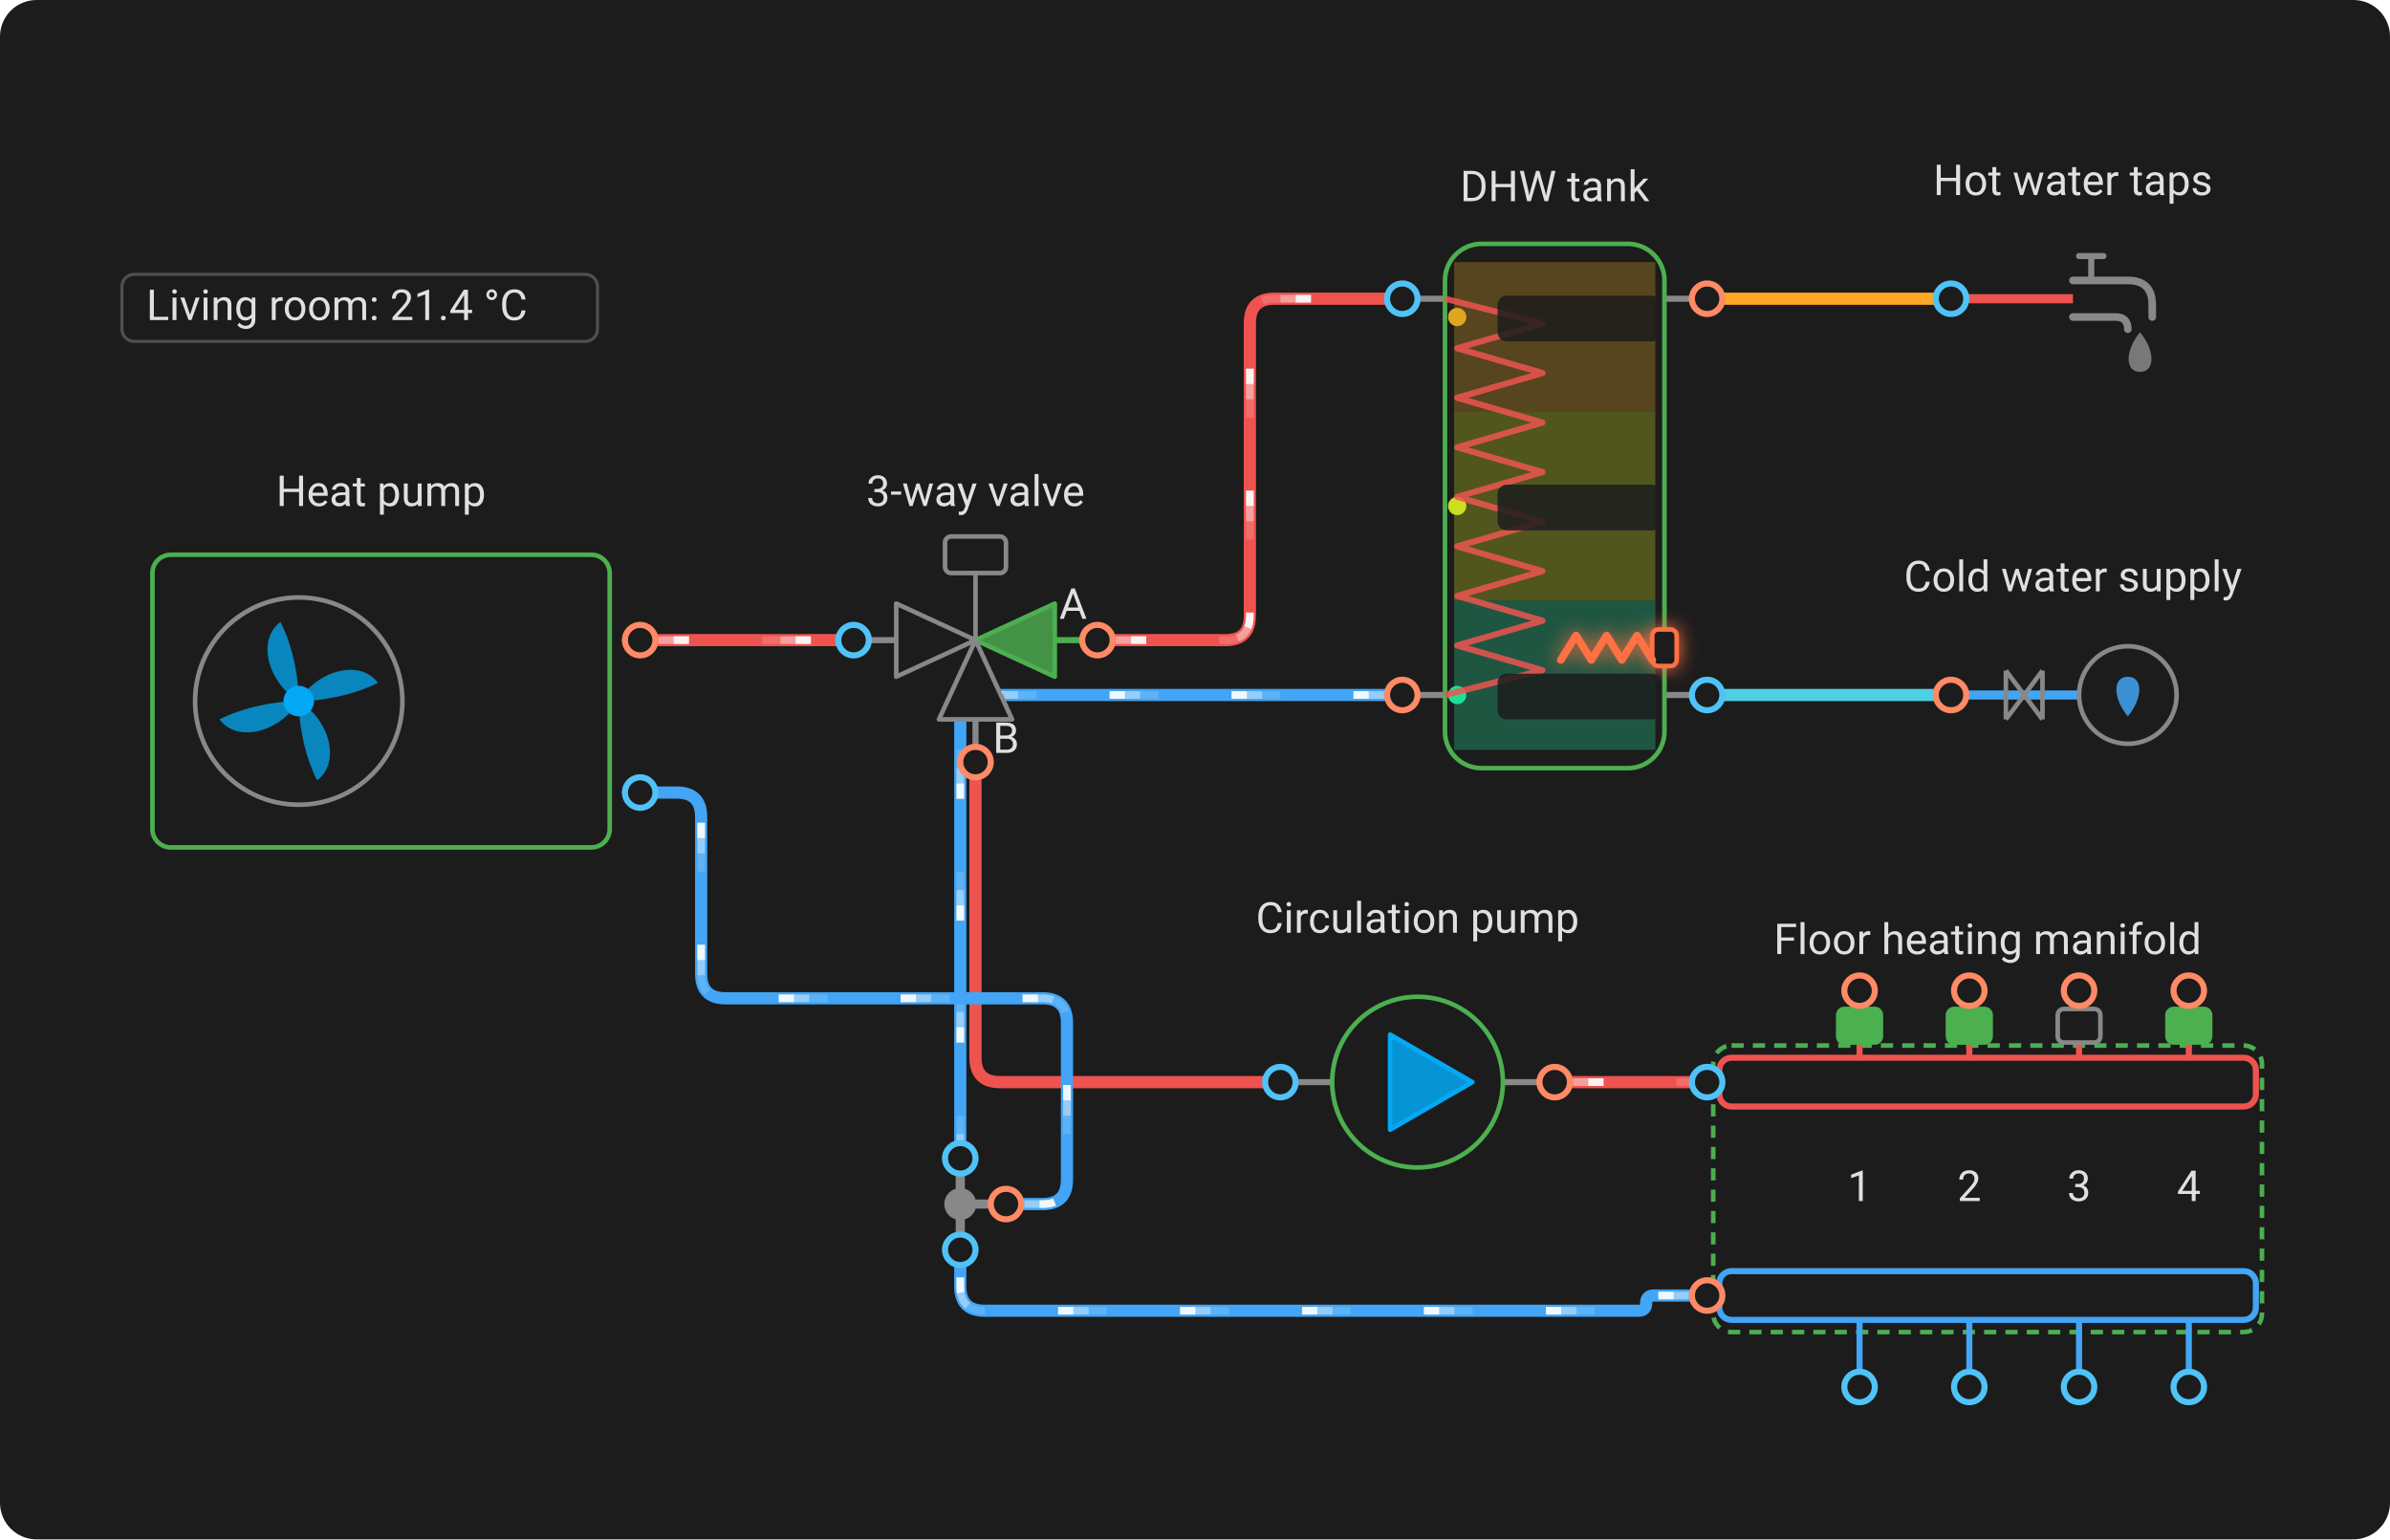
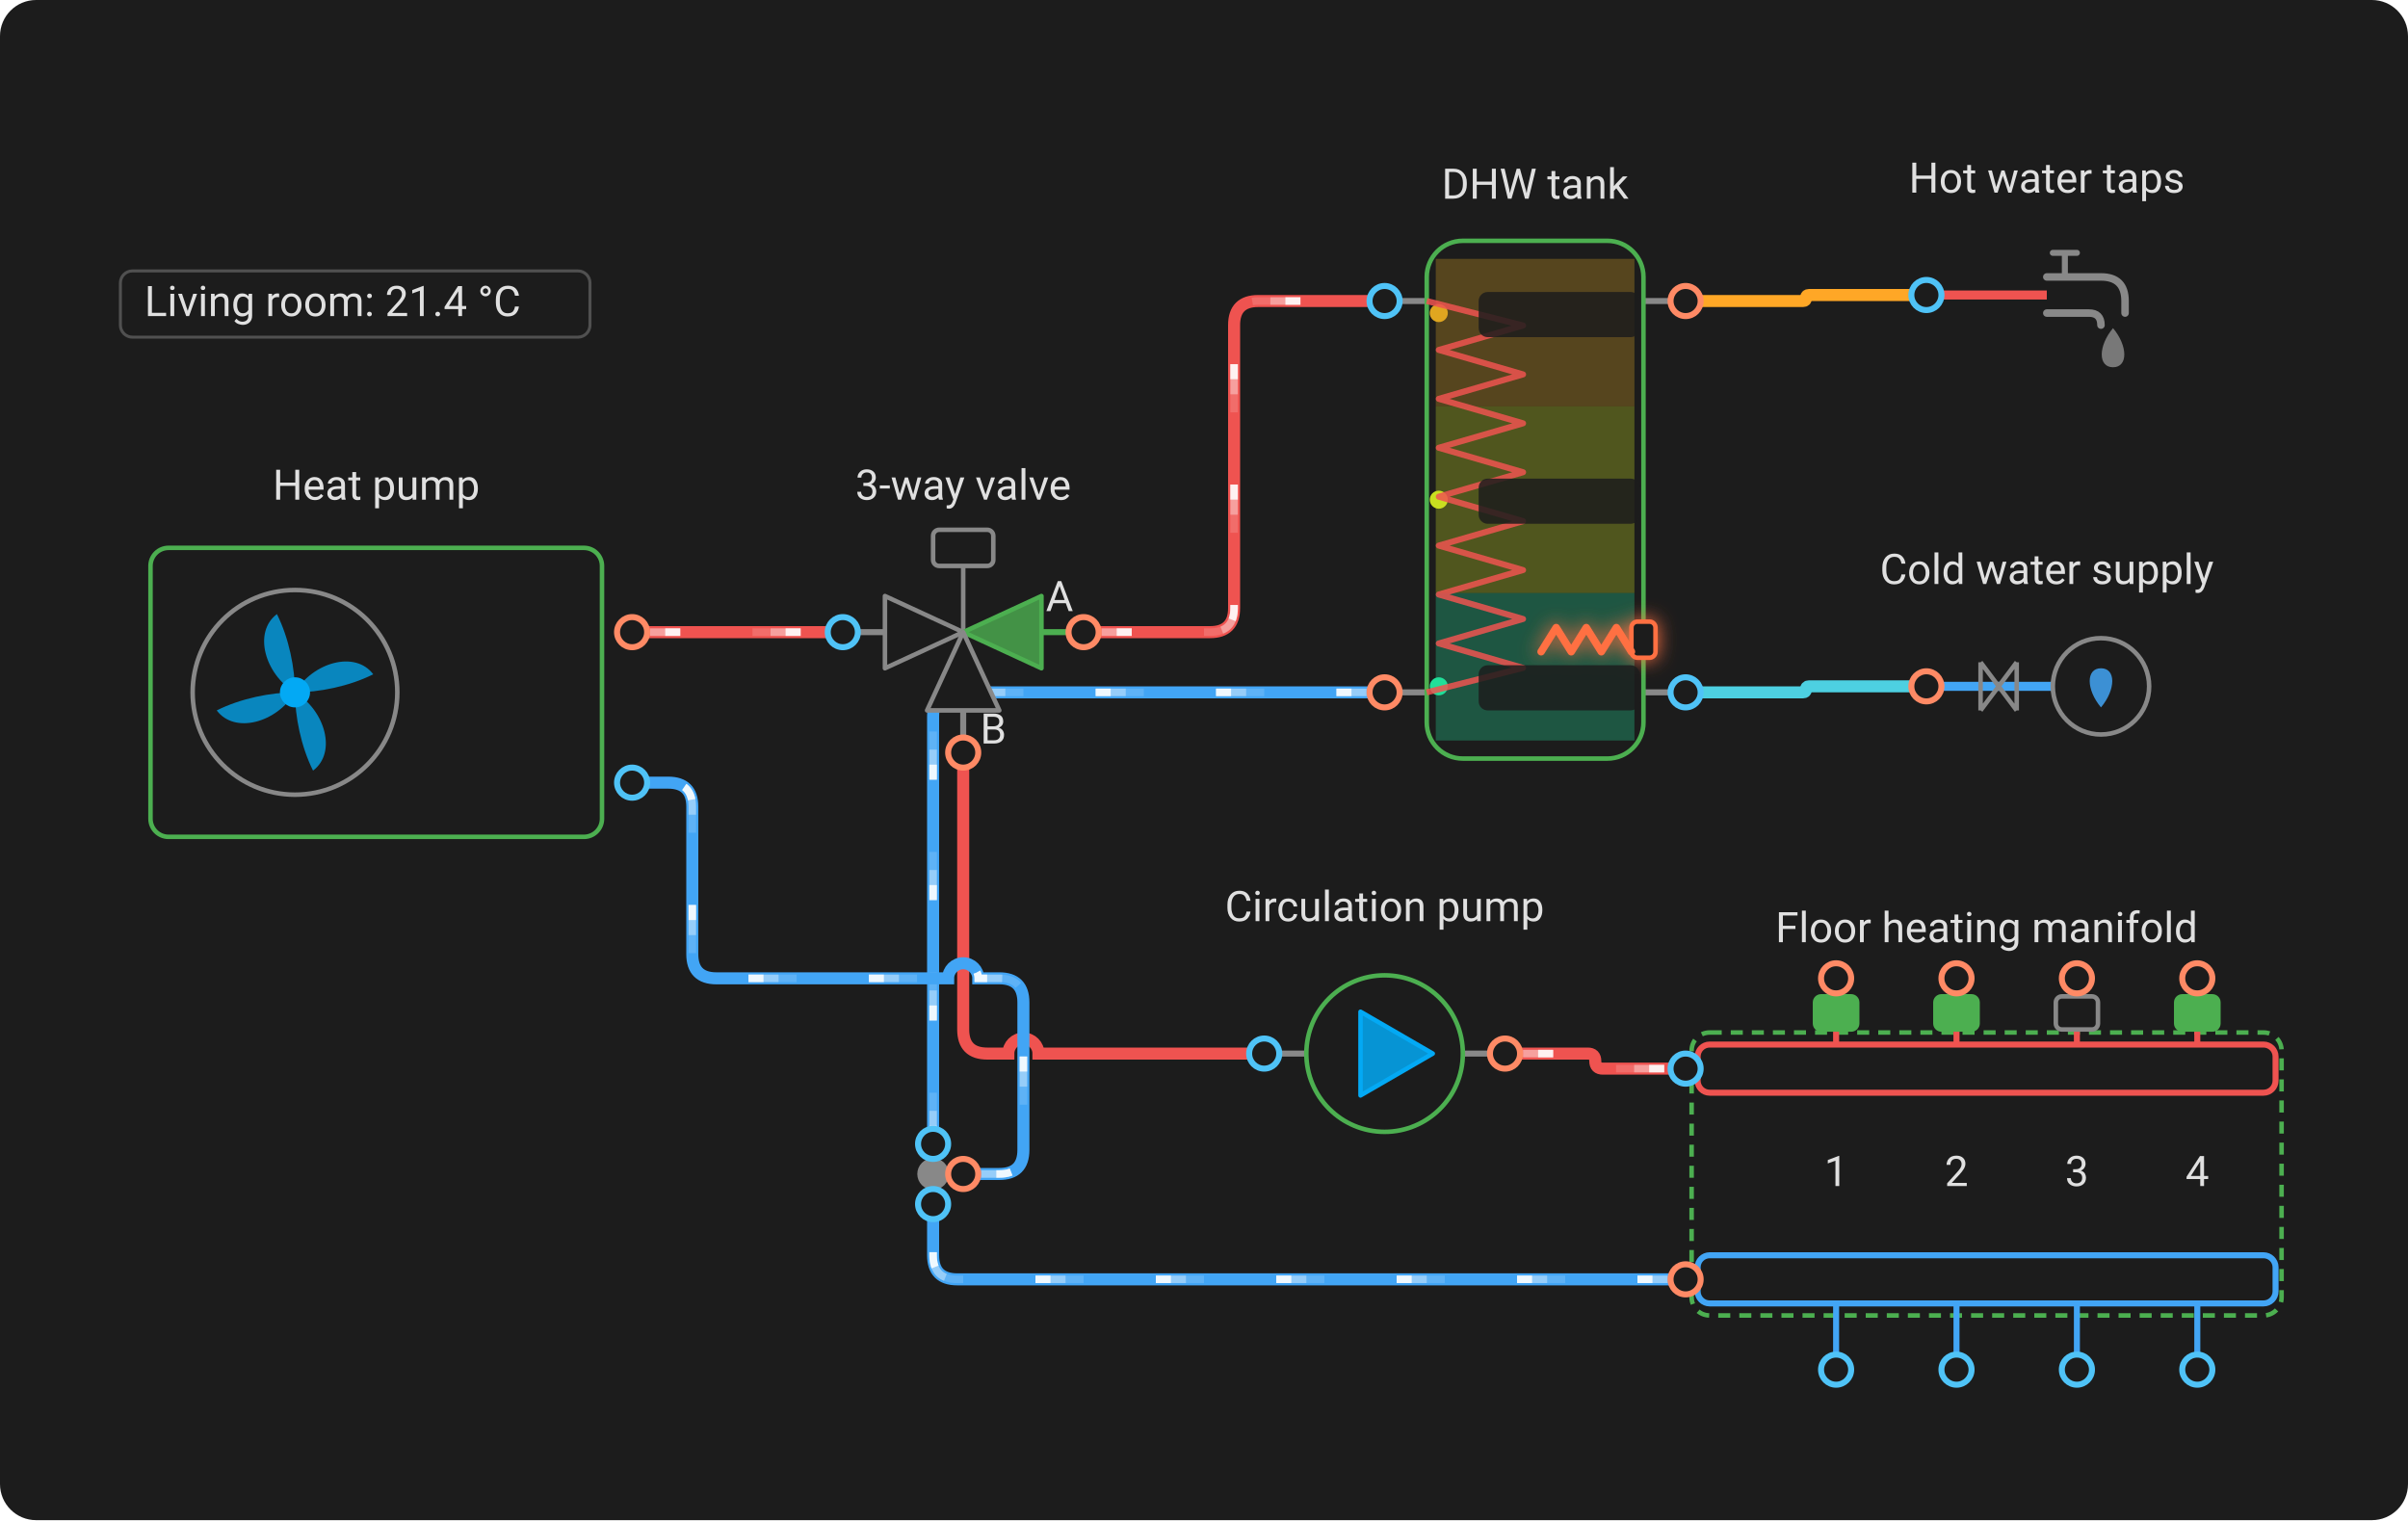
- <svg xmlns="http://www.w3.org/2000/svg" role="group" viewBox="0 -50 784 505" aria-label="Heating schema" width="784" height="505">
+ <svg xmlns="http://www.w3.org/2000/svg" role="group" viewBox="0 -50 800 505" aria-label="Heating schema" width="800" height="505">
  <style>svg { --primary-color: #03a9f4; --primary-text-color: #e1e1e1; --secondary-text-color: #9b9b9b; --card-background-color: #1c1c1c; --divider-color: rgba(225, 225, 225, 0.2); font-family: Roboto, "Segoe UI", Arial, sans-serif; font-size: 14px; }
:host { display: block; width: 100%; overflow: auto; }
svg { width: 100%; min-height: 280px; background: var(--ha-card-background, var(--card-background-color, #1c1c1c)); border-radius: var(--ha-card-border-radius, 12px); user-select: none; }
.pipe { fill: none; stroke: rgb(120, 144, 156); stroke-width: 4; stroke-linecap: round; }
.pipe.selected { stroke: var(--primary-color, #03a9f4); stroke-width: 6; }
.pipe-hit { fill: none; stroke: transparent; stroke-width: 16; pointer-events: stroke; cursor: pointer; }
+ .segment-handle { fill: var(--primary-color, #03a9f4); stroke: var(--card-background-color, #1c1c1c); stroke-width: 2; }
+ .segment-handle.horizontal { cursor: row-resize; }
+ .segment-handle.vertical { cursor: col-resize; }
.flow { fill: none; stroke: rgb(255, 255, 255); stroke-width: 2.5; pointer-events: none; animation: 1.2s linear 0s infinite normal none running flow; }
@keyframes flow { 
  100% { stroke-dashoffset: -40; }
}
.grid-dot { fill: var(--divider-color, #555); }
.spinning { transform-box: fill-box; transform-origin: center center; animation: 1.6s linear 0s infinite normal none running spin; }
@keyframes spin { 
  100% { transform: rotate(360deg); }
}
@media (prefers-reduced-motion: reduce) {
  .spinning, .flow { animation: auto ease 0s 1 normal none running none; }
}
.device-label { fill: var(--primary-text-color, #e0e0e0); font-size: var(--ha-font-size-xs, 11px); pointer-events: none; }
.device-value { fill: var(--primary-text-color, #e0e0e0); font-size: var(--ha-font-size-s, 12px); font-weight: var(--ha-font-weight-medium, 500); pointer-events: none; }
.node { cursor: default; }
:host([editable]) .node { cursor: pointer; }
:host([drawing]) .node { cursor: grab; }
:host([drawing]) .node.dragging { cursor: grabbing; }
:host([drawing]) svg { touch-action: none; }
svg:focus-visible { outline: 2px solid var(--primary-color, #03a9f4); outline-offset: 2px; }
.actionable:focus { outline: none; }
.actionable:focus-visible { outline: 2px solid var(--primary-color, #03a9f4); outline-offset: 4px; }
.overlay-group { pointer-events: none; }
:host(:not([editable])) .actionable { cursor: pointer; }
:host(:not([editable])) .overlay-group.actionable { pointer-events: auto; }
.addon-value { font-size: var(--ha-font-size-xs, 11px); }
.heating-rod.active { filter: drop-shadow(rgb(255, 112, 67) 0px 0px 3px); }
.overlay-bg { fill: var(--card-background-color, #1c1c1c); stroke: var(--divider-color, #555); stroke-width: 1; opacity: 0.92; }
.overlay-text { fill: var(--primary-text-color, #e0e0e0); font-size: var(--ha-font-size-s, 12px); }
.port-highlight { stroke: var(--primary-color, #03a9f4) !important; stroke-width: 3 !important; }</style>
-   <rect x="0" y="-50" width="784" height="505" rx="12" fill="#1c1c1c" />
+   <rect x="0" y="-50" width="800" height="505" rx="12" fill="#1c1c1c" />
  <path aria-hidden="true" class="pipe " d="M 210 160 L 280 160" style="stroke: #ef5350" />
  <g aria-hidden="true">
    <path class="flow" d="M 210 160 L 280 160" stroke-dasharray="16 24" stroke-opacity="0.15" />
    <path class="flow" d="M 210 160 L 280 160" stroke-dasharray="0 6 10 24" stroke-opacity="0.35" />
    <path class="flow" d="M 210 160 L 280 160" stroke-dasharray="0 11 5 24" stroke-opacity="0.85" />
  </g>
-   <path aria-hidden="true" class="pipe " d="M 360 160 L 402 160 Q 410 160 410 152 L 410 56 Q 410 48 418 48 L 460 48" style="stroke: #ef5350" />
-   <g aria-hidden="true">
-     <path class="flow" d="M 360 160 L 402 160 Q 410 160 410 152 L 410 56 Q 410 48 418 48 L 460 48" stroke-dasharray="16 24" stroke-opacity="0.15" />
-     <path class="flow" d="M 360 160 L 402 160 Q 410 160 410 152 L 410 56 Q 410 48 418 48 L 460 48" stroke-dasharray="0 6 10 24" stroke-opacity="0.35" />
-     <path class="flow" d="M 360 160 L 402 160 Q 410 160 410 152 L 410 56 Q 410 48 418 48 L 460 48" stroke-dasharray="0 11 5 24" stroke-opacity="0.85" />
-   </g>
-   <path aria-hidden="true" class="pipe " d="M 460 178 L 323 178 Q 315 178 315 186 L 315 330" style="stroke: #42a5f5" />
-   <g aria-hidden="true">
-     <path class="flow" d="M 460 178 L 323 178 Q 315 178 315 186 L 315 330" stroke-dasharray="16 24" stroke-opacity="0.15" />
-     <path class="flow" d="M 460 178 L 323 178 Q 315 178 315 186 L 315 330" stroke-dasharray="0 6 10 24" stroke-opacity="0.35" />
-     <path class="flow" d="M 460 178 L 323 178 Q 315 178 315 186 L 315 330" stroke-dasharray="0 11 5 24" stroke-opacity="0.85" />
-   </g>
-   <path aria-hidden="true" class="pipe " d="M 320 200 L 320 297 Q 320 305 328 305 L 420 305" style="stroke: #ef5350" />
-   <path aria-hidden="true" class="pipe " d="M 510 305 L 560 305" style="stroke: #ef5350" />
-   <g aria-hidden="true">
-     <path class="flow" d="M 510 305 L 560 305" stroke-dasharray="16 24" stroke-opacity="0.15" />
-     <path class="flow" d="M 510 305 L 560 305" stroke-dasharray="0 6 10 24" stroke-opacity="0.35" />
-     <path class="flow" d="M 510 305 L 560 305" stroke-dasharray="0 11 5 24" stroke-opacity="0.85" />
-   </g>
-   <path aria-hidden="true" class="pipe " d="M 560 375 L 542.5 375 Q 540 375 540 377.5 L 540 377.5 Q 540 380 537.5 380 L 323 380 Q 315 380 315 372 L 315 360" style="stroke: #42a5f5" />
-   <g aria-hidden="true">
-     <path class="flow" d="M 560 375 L 542.5 375 Q 540 375 540 377.5 L 540 377.5 Q 540 380 537.5 380 L 323 380 Q 315 380 315 372 L 315 360" stroke-dasharray="16 24" stroke-opacity="0.15" />
-     <path class="flow" d="M 560 375 L 542.5 375 Q 540 375 540 377.5 L 540 377.5 Q 540 380 537.5 380 L 323 380 Q 315 380 315 372 L 315 360" stroke-dasharray="0 6 10 24" stroke-opacity="0.35" />
-     <path class="flow" d="M 560 375 L 542.5 375 Q 540 375 540 377.5 L 540 377.5 Q 540 380 537.5 380 L 323 380 Q 315 380 315 372 L 315 360" stroke-dasharray="0 11 5 24" stroke-opacity="0.85" />
-   </g>
-   <path aria-hidden="true" class="pipe " d="M 330 345 L 342 345 Q 350 345 350 337 L 350 285.5 Q 350 277.5 342 277.5 L 238 277.5 Q 230 277.5 230 269.5 L 230 218 Q 230 210 222 210 L 210 210" style="stroke: #42a5f5" />
-   <g aria-hidden="true">
-     <path class="flow" d="M 330 345 L 342 345 Q 350 345 350 337 L 350 285.5 Q 350 277.5 342 277.5 L 238 277.5 Q 230 277.5 230 269.5 L 230 218 Q 230 210 222 210 L 210 210" stroke-dasharray="16 24" stroke-opacity="0.15" />
-     <path class="flow" d="M 330 345 L 342 345 Q 350 345 350 337 L 350 285.5 Q 350 277.5 342 277.5 L 238 277.5 Q 230 277.5 230 269.5 L 230 218 Q 230 210 222 210 L 210 210" stroke-dasharray="0 6 10 24" stroke-opacity="0.35" />
-     <path class="flow" d="M 330 345 L 342 345 Q 350 345 350 337 L 350 285.5 Q 350 277.5 342 277.5 L 238 277.5 Q 230 277.5 230 269.5 L 230 218 Q 230 210 222 210 L 210 210" stroke-dasharray="0 11 5 24" stroke-opacity="0.85" />
-   </g>
-   <path aria-hidden="true" class="pipe " d="M 560 48 L 640 48" style="stroke: #ffa726" />
-   <path aria-hidden="true" class="pipe " d="M 640 178 L 560 178" style="stroke: #4dd0e1" />
+   <path aria-hidden="true" class="pipe " d="M 360 160 L 402 160 Q 410 160 410 152 L 410 58 Q 410 50 418 50 L 460 50" style="stroke: #ef5350" />
+   <g aria-hidden="true">
+     <path class="flow" d="M 360 160 L 402 160 Q 410 160 410 152 L 410 58 Q 410 50 418 50 L 460 50" stroke-dasharray="16 24" stroke-opacity="0.15" />
+     <path class="flow" d="M 360 160 L 402 160 Q 410 160 410 152 L 410 58 Q 410 50 418 50 L 460 50" stroke-dasharray="0 6 10 24" stroke-opacity="0.35" />
+     <path class="flow" d="M 360 160 L 402 160 Q 410 160 410 152 L 410 58 Q 410 50 418 50 L 460 50" stroke-dasharray="0 11 5 24" stroke-opacity="0.85" />
+   </g>
+   <path aria-hidden="true" class="pipe " d="M 460 180 L 318 180 Q 310 180 310 188 L 310 330" style="stroke: #42a5f5" />
+   <g aria-hidden="true">
+     <path class="flow" d="M 460 180 L 318 180 Q 310 180 310 188 L 310 330" stroke-dasharray="16 24" stroke-opacity="0.15" />
+     <path class="flow" d="M 460 180 L 318 180 Q 310 180 310 188 L 310 330" stroke-dasharray="0 6 10 24" stroke-opacity="0.35" />
+     <path class="flow" d="M 460 180 L 318 180 Q 310 180 310 188 L 310 330" stroke-dasharray="0 11 5 24" stroke-opacity="0.85" />
+   </g>
+   <path aria-hidden="true" class="pipe " d="M 320 200 L 320 292 Q 320 300 328 300 L 335 300 A 5 5 0 0 1 345 300 L 420 300" style="stroke: #ef5350" />
+   <path aria-hidden="true" class="pipe " d="M 500 300 L 527.5 300 Q 530 300 530 302.5 L 530 302.5 Q 530 305 532.5 305 L 560 305" style="stroke: #ef5350" />
+   <g aria-hidden="true">
+     <path class="flow" d="M 500 300 L 527.5 300 Q 530 300 530 302.5 L 530 302.5 Q 530 305 532.5 305 L 560 305" stroke-dasharray="16 24" stroke-opacity="0.15" />
+     <path class="flow" d="M 500 300 L 527.5 300 Q 530 300 530 302.5 L 530 302.5 Q 530 305 532.5 305 L 560 305" stroke-dasharray="0 6 10 24" stroke-opacity="0.35" />
+     <path class="flow" d="M 500 300 L 527.5 300 Q 530 300 530 302.5 L 530 302.5 Q 530 305 532.5 305 L 560 305" stroke-dasharray="0 11 5 24" stroke-opacity="0.85" />
+   </g>
+   <path aria-hidden="true" class="pipe " d="M 560 375 L 318 375 Q 310 375 310 367 L 310 350" style="stroke: #42a5f5" />
+   <g aria-hidden="true">
+     <path class="flow" d="M 560 375 L 318 375 Q 310 375 310 367 L 310 350" stroke-dasharray="16 24" stroke-opacity="0.15" />
+     <path class="flow" d="M 560 375 L 318 375 Q 310 375 310 367 L 310 350" stroke-dasharray="0 6 10 24" stroke-opacity="0.35" />
+     <path class="flow" d="M 560 375 L 318 375 Q 310 375 310 367 L 310 350" stroke-dasharray="0 11 5 24" stroke-opacity="0.85" />
+   </g>
+   <path aria-hidden="true" class="pipe " d="M 320 340 L 332 340 Q 340 340 340 332 L 340 283 Q 340 275 332 275 L 325 275 A 5 5 0 0 0 315 275 L 238 275 Q 230 275 230 267 L 230 218 Q 230 210 222 210 L 210 210" style="stroke: #42a5f5" />
+   <g aria-hidden="true">
+     <path class="flow" d="M 320 340 L 332 340 Q 340 340 340 332 L 340 283 Q 340 275 332 275 L 325 275 A 5 5 0 0 0 315 275 L 238 275 Q 230 275 230 267 L 230 218 Q 230 210 222 210 L 210 210" stroke-dasharray="16 24" stroke-opacity="0.15" />
+     <path class="flow" d="M 320 340 L 332 340 Q 340 340 340 332 L 340 283 Q 340 275 332 275 L 325 275 A 5 5 0 0 0 315 275 L 238 275 Q 230 275 230 267 L 230 218 Q 230 210 222 210 L 210 210" stroke-dasharray="0 6 10 24" stroke-opacity="0.35" />
+     <path class="flow" d="M 320 340 L 332 340 Q 340 340 340 332 L 340 283 Q 340 275 332 275 L 325 275 A 5 5 0 0 0 315 275 L 238 275 Q 230 275 230 267 L 230 218 Q 230 210 222 210 L 210 210" stroke-dasharray="0 11 5 24" stroke-opacity="0.85" />
+   </g>
+   <path aria-hidden="true" class="pipe " d="M 560 50 L 599 50 Q 600 50 600 49 L 600 49 Q 600 48 601 48 L 640 48" style="stroke: #ffa726" />
+   <path aria-hidden="true" class="pipe " d="M 640 178 L 601 178 Q 600 178 600 179 L 600 179 Q 600 180 599 180 L 560 180" style="stroke: #4dd0e1" />
  <g class="node  actionable" data-node-id="hp" role="button" tabindex="0" aria-label="Heat pump: heat, running; Temperature sensor – supply: 42.5 °C; Temperature sensor – return: 36.1 °C; Temperature sensor – outdoor: 3.4 °C; Fan: 620 rpm; Defrost: off" transform="translate(40 120)">
    <g transform="rotate(0 85 60)">
      <g class="device device-outdoor-unit">
        <rect x="10" y="12" rx="6" fill="var(--card-background-color, #1c1c1c)" width="150" height="96" stroke="#4caf50" stroke-width="1.5" />
        <circle r="34" fill="none" stroke-width="1.5" cx="58" cy="60" stroke="var(--divider-color, #888)" />
        <g class="fan spinning" style="animation-duration: 0.97s">
          <path opacity="0.75" d="M 0 0 C 6 -10, 20 -14, 26 -6 C 18 -2, 8 0, 0 0 Z" transform="translate(58 60) rotate(0)" fill="var(--primary-color, #03a9f4)" />
          <path opacity="0.75" d="M 0 0 C 6 -10, 20 -14, 26 -6 C 18 -2, 8 0, 0 0 Z" transform="translate(58 60) rotate(90)" fill="var(--primary-color, #03a9f4)" />
          <path opacity="0.75" d="M 0 0 C 6 -10, 20 -14, 26 -6 C 18 -2, 8 0, 0 0 Z" transform="translate(58 60) rotate(180)" fill="var(--primary-color, #03a9f4)" />
          <path opacity="0.75" d="M 0 0 C 6 -10, 20 -14, 26 -6 C 18 -2, 8 0, 0 0 Z" transform="translate(58 60) rotate(270)" fill="var(--primary-color, #03a9f4)" />
          <circle r="5" cx="58" cy="60" fill="var(--primary-color, #03a9f4)" />
        </g>
        <text x="104" class="device-value" y="30" style="fill: hsl(96, 75%, 50%)">
            </text>
        <text x="104" class="device-value" y="45" style="fill: hsl(131, 75%, 50%)">
            </text>
        <text x="104" class="device-value" y="60" style="fill: hsl(220, 75%, 50%)">
            </text>
        <circle r="5" stroke-width="2" class="port port-outlet" data-port-id="hot_out" cx="170" cy="40" fill="var(--card-background-color, #1c1c1c)" stroke="#ff8a65" />
        <circle r="5" stroke-width="2" class="port port-inlet" data-port-id="cold_in" cx="170" cy="90" fill="var(--card-background-color, #1c1c1c)" stroke="#4fc3f7" />
      </g>
    </g>
    <text text-anchor="middle" class="device-label" x="85" y="-4">Heat pump</text>
  </g>
  <g class="node  actionable" data-node-id="valve" role="button" tabindex="0" aria-label="3-way valve: a" transform="translate(280 120)">
    <g transform="rotate(0 40 40)">
      <g class="device device-valve-3way">
        <path d="M 0 40 H 14" stroke-width="2" stroke="var(--divider-color, #888)" />
        <path d="M 66 40 H 80" stroke-width="2" stroke="#4caf50" />
        <path d="M 40 66 V 80" stroke-width="2" stroke="var(--divider-color, #888)" />
        <path d="M 40 40 V 18" stroke-width="1.5" stroke="var(--divider-color, #888)" />
        <rect x="30" y="6" width="20" height="12" rx="2" fill="var(--card-background-color, #1c1c1c)" stroke="var(--divider-color, #888)" stroke-width="1.5" />
        <polygon points="14,28 14,52 40,40" stroke-linejoin="round" fill="var(--card-background-color, #1c1c1c)" stroke="var(--divider-color, #888)" stroke-width="1.5" />
        <polygon points="66,28 66,52 40,40" stroke-linejoin="round" fill="#4caf50" fill-opacity="0.8" stroke="#4caf50" stroke-width="1.5" />
        <polygon points="28,66 52,66 40,40" stroke-linejoin="round" fill="var(--card-background-color, #1c1c1c)" fill-opacity="1" stroke="var(--divider-color, #888)" stroke-width="1.5" />
        <text x="72" y="33" text-anchor="middle" class="device-label">A</text>
        <text x="50" y="77" text-anchor="middle" class="device-label">B</text>
        <circle r="5" stroke-width="2" class="port port-inlet" data-port-id="in" cx="0" cy="40" fill="var(--card-background-color, #1c1c1c)" stroke="#4fc3f7" />
        <circle r="5" stroke-width="2" class="port port-outlet" data-port-id="out_a" cx="80" cy="40" fill="var(--card-background-color, #1c1c1c)" stroke="#ff8a65" />
        <circle r="5" stroke-width="2" class="port port-outlet" data-port-id="out_b" cx="40" cy="80" fill="var(--card-background-color, #1c1c1c)" stroke="#ff8a65" />
      </g>
    </g>
    <text text-anchor="middle" class="device-label" x="40" y="-4">3-way valve</text>
  </g>
  <g class="node  " data-node-id="dhw" role="img" aria-label="DHW tank; Temperature sensor – top: 52.3 °C; Temperature sensor – middle: 47.8 °C; Temperature sensor – bottom: 31.2 °C; Electric immersion heater: on" transform="translate(460 20)">
    <g transform="rotate(0 50 93)">
      <g class="device device-tank">
-         <line stroke="var(--divider-color, #888)" stroke-width="2" x1="0" y1="28" x2="14" y2="28" />
-         <line stroke="var(--divider-color, #888)" stroke-width="2" x1="0" y1="158" x2="14" y2="158" />
-         <line stroke="var(--divider-color, #888)" stroke-width="2" x1="100" y1="28" x2="86" y2="28" />
-         <line stroke="var(--divider-color, #888)" stroke-width="2" x1="100" y1="158" x2="86" y2="158" />
+         <line stroke="var(--divider-color, #888)" stroke-width="2" x1="0" y1="30" x2="14" y2="30" />
+         <line stroke="var(--divider-color, #888)" stroke-width="2" x1="0" y1="160" x2="14" y2="160" />
+         <line stroke="var(--divider-color, #888)" stroke-width="2" x1="100" y1="30" x2="86" y2="30" />
+         <line stroke="var(--divider-color, #888)" stroke-width="2" x1="100" y1="160" x2="86" y2="160" />
        <rect y="10" rx="12" fill="var(--card-background-color, #1c1c1c)" x="14" width="72" height="172" stroke="#4caf50" stroke-width="1.5" />
        <rect class="water" opacity="0.3" x="17" y="16" width="66" height="49" fill="hsl(42, 75%, 50%)" />
        <rect class="water" opacity="0.3" x="17" y="65" width="66" height="62" fill="hsl(67, 75%, 50%)" />
        <rect class="water" opacity="0.3" x="17" y="127" width="66" height="49" fill="hsl(158, 75%, 50%)" />
        <circle r="3" cx="18" cy="34" fill="hsl(42, 75%, 50%)" />
        <circle r="3" cx="18" cy="96" fill="hsl(67, 75%, 50%)" />
        <circle r="3" cx="18" cy="158" fill="hsl(158, 75%, 50%)" />
-         <path class="coil" fill="none" stroke-width="2" stroke-linejoin="round" d="M 14 28 L 46 36.125 L 18 44.25 L 46 52.375 L 18 60.5 L 46 68.625 L 18 76.75 L 46 84.875 L 18 93 L 46 101.125 L 18 109.25 L 46 117.375 L 18 125.5 L 46 133.625 L 18 141.75 L 46 149.875 L 14 158" stroke="#ef5350" opacity="0.85" />
+         <path class="coil" fill="none" stroke-width="2" stroke-linejoin="round" d="M 14 30 L 46 38.125 L 18 46.25 L 46 54.375 L 18 62.5 L 46 70.625 L 18 78.75 L 46 86.875 L 18 95 L 46 103.125 L 18 111.25 L 46 119.375 L 18 127.5 L 46 135.625 L 18 143.75 L 46 151.875 L 14 160" stroke="#ef5350" opacity="0.85" />
        <g class="heating-rod active">
          <rect width="8" height="12" rx="2" stroke-width="1.5" x="82" y="136.5" fill="var(--card-background-color, #1c1c1c)" stroke="#ff7043" />
          <path fill="none" stroke-width="2.5" stroke-linejoin="round" stroke-linecap="round" class="heater active" d="M 52 146.5 L 57 138.5 L 62 146.5 L 67 138.5 L 72 146.5 L 77 138.5 L 82 146.5" stroke="#ff7043" />
        </g>
        <rect height="15" rx="3" opacity="0.85" x="31.25" y="27" width="53.5" fill="var(--card-background-color, #1c1c1c)" />
        <text text-anchor="middle" class="device-value" x="58" y="38" style="fill: hsl(42, 75%, 50%)">
      </text>
        <rect height="15" rx="3" opacity="0.85" x="31.25" y="89" width="53.5" fill="var(--card-background-color, #1c1c1c)" />
        <text text-anchor="middle" class="device-value" x="58" y="100" style="fill: hsl(67, 75%, 50%)">
      </text>
        <rect height="15" rx="3" opacity="0.85" x="31.25" y="151" width="53.5" fill="var(--card-background-color, #1c1c1c)" />
        <text text-anchor="middle" class="device-value" x="58" y="162" style="fill: hsl(158, 75%, 50%)">
      </text>
-         <circle r="5" stroke-width="2" class="port port-inlet" data-port-id="coil_in" cx="0" cy="28" fill="var(--card-background-color, #1c1c1c)" stroke="#4fc3f7" />
-         <circle r="5" stroke-width="2" class="port port-outlet" data-port-id="coil_out" cx="0" cy="158" fill="var(--card-background-color, #1c1c1c)" stroke="#ff8a65" />
-         <circle r="5" stroke-width="2" class="port port-outlet" data-port-id="hot_out" cx="100" cy="28" fill="var(--card-background-color, #1c1c1c)" stroke="#ff8a65" />
-         <circle r="5" stroke-width="2" class="port port-inlet" data-port-id="cold_in" cx="100" cy="158" fill="var(--card-background-color, #1c1c1c)" stroke="#4fc3f7" />
+         <circle r="5" stroke-width="2" class="port port-inlet" data-port-id="coil_in" cx="0" cy="30" fill="var(--card-background-color, #1c1c1c)" stroke="#4fc3f7" />
+         <circle r="5" stroke-width="2" class="port port-outlet" data-port-id="coil_out" cx="0" cy="160" fill="var(--card-background-color, #1c1c1c)" stroke="#ff8a65" />
+         <circle r="5" stroke-width="2" class="port port-outlet" data-port-id="hot_out" cx="100" cy="30" fill="var(--card-background-color, #1c1c1c)" stroke="#ff8a65" />
+         <circle r="5" stroke-width="2" class="port port-inlet" data-port-id="cold_in" cx="100" cy="160" fill="var(--card-background-color, #1c1c1c)" stroke="#4fc3f7" />
      </g>
    </g>
    <text text-anchor="middle" class="device-label" x="50" y="-4">DHW tank</text>
  </g>
  <g class="node  " data-node-id="tap" role="img" aria-label="Hot water taps" transform="translate(640 18)">
    <g transform="rotate(0 40 30)">
      <g class="device device-dhw-outlet">
        <line x1="0" x2="40" stroke-width="3" y1="30" y2="30" stroke="#ef5350" />
        <path fill="none" stroke-linecap="round" d="M 40 24 H 58 Q 66 24 66 32 V 36 M 40 36 H 54 Q 58 36 58 40" stroke="var(--divider-color, #888)" stroke-width="2.5" />
        <path stroke-width="2" stroke-linecap="round" d="M 46 24 V 16 M 42 16 H 50" stroke="var(--divider-color, #888)" />
        <path opacity="0.85" d="M 62 41 C 67 47, 67 54, 62 54 C 57 54, 57 47, 62 41 Z" fill="var(--divider-color, #888)" />
        <circle r="5" stroke-width="2" class="port port-inlet" data-port-id="in" cx="0" cy="30" fill="var(--card-background-color, #1c1c1c)" stroke="#4fc3f7" />
      </g>
    </g>
    <text text-anchor="middle" class="device-label" x="40" y="-4">Hot water taps</text>
  </g>
  <g class="node  " data-node-id="mains" role="img" aria-label="Cold water supply" transform="translate(640 148)">
    <g transform="rotate(180 40 30)">
      <g class="device device-water-supply">
        <line x1="36" stroke-width="3" y1="30" x2="80" y2="30" stroke="#42a5f5" />
        <circle cx="22" r="16" cy="30" fill="var(--card-background-color, #1c1c1c)" stroke="var(--divider-color, #888)" stroke-width="1.5" />
        <path opacity="0.85" d="M 22 23 C 27 29, 27 36, 22 36 C 17 36, 17 29, 22 23 Z" fill="#42a5f5" />
        <path stroke-width="1.5" d="M 50 22 L 62 38 M 50 38 L 62 22 M 50 22 V 38 M 62 22 V 38" stroke="var(--divider-color, #888)" />
        <circle r="5" stroke-width="2" class="port port-outlet" data-port-id="out" cx="80" cy="30" fill="var(--card-background-color, #1c1c1c)" stroke="#ff8a65" />
      </g>
    </g>
    <text text-anchor="middle" class="device-label" x="40" y="-4">Cold water supply</text>
  </g>
  <g class="node  actionable" data-node-id="pump" role="button" tabindex="0" aria-label="Circulation pump: on, running" transform="translate(420 260)">
-     <g transform="rotate(0 45 45)">
+     <g transform="rotate(0 40 40)">
      <g class="device device-circulation-pump">
-         <path d="M 0 45 H 17 M 73 45 H 90" stroke="var(--divider-color, #888)" stroke-width="2" />
-         <circle cx="45" cy="45" r="28" fill="var(--card-background-color, #1c1c1c)" stroke="#4caf50" stroke-width="1.5" />
+         <path stroke="var(--divider-color, #888)" stroke-width="2" d="M 0 40 H 14 M 66 40 H 80" />
+         <circle r="26" fill="var(--card-background-color, #1c1c1c)" cx="40" cy="40" stroke="#4caf50" stroke-width="1.5" />
        <g class="impeller spinning">
-           <circle fill="none" stroke="none" cx="45" cy="45" r="18" />
-           <polygon fill="var(--primary-color, #03a9f4)" stroke="var(--primary-color, #03a9f4)" stroke-width="1.5" stroke-linejoin="round" points="63,45 36,60.6 36,29.4" fill-opacity="0.85" />
+           <circle fill="none" stroke="none" cx="40" cy="40" r="16" />
+           <polygon fill="var(--primary-color, #03a9f4)" stroke="var(--primary-color, #03a9f4)" stroke-width="1.5" stroke-linejoin="round" points="56,40 32,53.9 32,26.1" fill-opacity="0.85" />
        </g>
-         <circle r="5" stroke-width="2" class="port port-inlet" data-port-id="in" cx="0" cy="45" fill="var(--card-background-color, #1c1c1c)" stroke="#4fc3f7" />
-         <circle r="5" stroke-width="2" class="port port-outlet" data-port-id="out" cx="90" cy="45" fill="var(--card-background-color, #1c1c1c)" stroke="#ff8a65" />
-       </g>
-     </g>
-     <text text-anchor="middle" class="device-label" x="45" y="-4">Circulation pump</text>
+         <circle r="5" stroke-width="2" class="port port-inlet" data-port-id="in" cx="0" cy="40" fill="var(--card-background-color, #1c1c1c)" stroke="#4fc3f7" />
+         <circle r="5" stroke-width="2" class="port port-outlet" data-port-id="out" cx="80" cy="40" fill="var(--card-background-color, #1c1c1c)" stroke="#ff8a65" />
+       </g>
+     </g>
+     <text text-anchor="middle" class="device-label" x="40" y="-4">Circulation pump</text>
  </g>
  <g class="node  " data-node-id="returns" role="img" aria-label="Junction" transform="translate(300 330)">
-     <g transform="rotate(0 15 15)">
+     <g transform="rotate(0 10 10)">
      <g class="device device-junction">
-         <line stroke="var(--divider-color, #888)" stroke-width="3" stroke-linecap="round" x1="15" y1="0" x2="15" y2="15" />
-         <line stroke="var(--divider-color, #888)" stroke-width="3" stroke-linecap="round" x1="15" y1="30" x2="15" y2="15" />
-         <line stroke="var(--divider-color, #888)" stroke-width="3" stroke-linecap="round" x1="30" y1="15" x2="15" y2="15" />
-         <circle r="4.5" cx="15" cy="15" fill="var(--divider-color, #888)" stroke="var(--divider-color, #888)" stroke-width="1.5" />
-         <circle r="5" stroke-width="2" class="port port-inlet" data-port-id="in_top" cx="15" cy="0" fill="var(--card-background-color, #1c1c1c)" stroke="#4fc3f7" />
-         <circle r="5" stroke-width="2" class="port port-inlet" data-port-id="in_bottom" cx="15" cy="30" fill="var(--card-background-color, #1c1c1c)" stroke="#4fc3f7" />
-         <circle r="5" stroke-width="2" class="port port-outlet" data-port-id="out" cx="30" cy="15" fill="var(--card-background-color, #1c1c1c)" stroke="#ff8a65" />
+         <line stroke="var(--divider-color, #888)" stroke-width="3" stroke-linecap="round" x1="10" y1="0" x2="10" y2="10" />
+         <line stroke="var(--divider-color, #888)" stroke-width="3" stroke-linecap="round" x1="10" y1="20" x2="10" y2="10" />
+         <line stroke="var(--divider-color, #888)" stroke-width="3" stroke-linecap="round" x1="20" y1="10" x2="10" y2="10" />
+         <circle r="4.5" cx="10" cy="10" fill="var(--divider-color, #888)" stroke="var(--divider-color, #888)" stroke-width="1.5" />
+         <circle r="5" stroke-width="2" class="port port-inlet" data-port-id="in_top" cx="10" cy="0" fill="var(--card-background-color, #1c1c1c)" stroke="#4fc3f7" />
+         <circle r="5" stroke-width="2" class="port port-inlet" data-port-id="in_bottom" cx="10" cy="20" fill="var(--card-background-color, #1c1c1c)" stroke="#4fc3f7" />
+         <circle r="5" stroke-width="2" class="port port-outlet" data-port-id="out" cx="20" cy="10" fill="var(--card-background-color, #1c1c1c)" stroke="#ff8a65" />
      </g>
    </g>
  </g>
  <g class="node  " data-node-id="manifold" role="img" aria-label="Floor heating manifold; Loop: open; Loop: open; Loop: closed; Loop: open" transform="translate(560 275)">
-     <g transform="rotate(0 92 65)">
+     <g transform="rotate(0 100 65)">
      <g class="device device-manifold">
-         <rect x="2" y="18" height="94" rx="6" fill="none" stroke-dasharray="4 3" width="180" stroke="#4caf50" stroke-width="1.5" />
-         <rect x="4" y="22" height="16" rx="4" fill="var(--card-background-color, #1c1c1c)" stroke-width="2" width="176" stroke="#ef5350" />
-         <rect x="4" y="92" height="16" rx="4" fill="var(--card-background-color, #1c1c1c)" stroke-width="2" width="176" stroke="#42a5f5" />
+         <rect x="2" y="18" height="94" rx="6" fill="none" stroke-dasharray="4 3" width="196" stroke="#4caf50" stroke-width="1.5" />
+         <rect x="4" y="22" height="16" rx="4" fill="var(--card-background-color, #1c1c1c)" stroke-width="2" width="192" stroke="#ef5350" />
+         <rect x="4" y="92" height="16" rx="4" fill="var(--card-background-color, #1c1c1c)" stroke-width="2" width="192" stroke="#42a5f5" />
        <line y1="0" y2="22" stroke-width="2" x1="50" x2="50" stroke="#ef5350" />
        <rect y="6" width="14" height="11" rx="2" stroke-width="1.5" class="actuator active" x="43" fill="#4caf50" stroke="#4caf50" />
        <line y1="108" stroke-width="2" x1="50" x2="50" y2="130" stroke="#42a5f5" />
        <text y="69" text-anchor="middle" class="device-label" x="50">1</text>
-         <line y1="0" y2="22" stroke-width="2" x1="86" x2="86" stroke="#ef5350" />
-         <rect y="6" width="14" height="11" rx="2" stroke-width="1.5" class="actuator active" x="79" fill="#4caf50" stroke="#4caf50" />
-         <line y1="108" stroke-width="2" x1="86" x2="86" y2="130" stroke="#42a5f5" />
-         <text y="69" text-anchor="middle" class="device-label" x="86">2</text>
-         <line y1="0" y2="22" stroke-width="2" x1="122" x2="122" stroke="#ef5350" />
-         <rect y="6" width="14" height="11" rx="2" stroke-width="1.5" class="actuator " x="115" fill="var(--card-background-color, #1c1c1c)" stroke="var(--divider-color, #888)" />
-         <line y1="108" stroke-width="2" x1="122" x2="122" y2="130" stroke="#42a5f5" />
-         <text y="69" text-anchor="middle" class="device-label" x="122">3</text>
-         <line y1="0" y2="22" stroke-width="2" x1="158" x2="158" stroke="#ef5350" />
-         <rect y="6" width="14" height="11" rx="2" stroke-width="1.5" class="actuator active" x="151" fill="#4caf50" stroke="#4caf50" />
-         <line y1="108" stroke-width="2" x1="158" x2="158" y2="130" stroke="#42a5f5" />
-         <text y="69" text-anchor="middle" class="device-label" x="158">4</text>
+         <line y1="0" y2="22" stroke-width="2" x1="90" x2="90" stroke="#ef5350" />
+         <rect y="6" width="14" height="11" rx="2" stroke-width="1.5" class="actuator active" x="83" fill="#4caf50" stroke="#4caf50" />
+         <line y1="108" stroke-width="2" x1="90" x2="90" y2="130" stroke="#42a5f5" />
+         <text y="69" text-anchor="middle" class="device-label" x="90">2</text>
+         <line y1="0" y2="22" stroke-width="2" x1="130" x2="130" stroke="#ef5350" />
+         <rect y="6" width="14" height="11" rx="2" stroke-width="1.5" class="actuator " x="123" fill="var(--card-background-color, #1c1c1c)" stroke="var(--divider-color, #888)" />
+         <line y1="108" stroke-width="2" x1="130" x2="130" y2="130" stroke="#42a5f5" />
+         <text y="69" text-anchor="middle" class="device-label" x="130">3</text>
+         <line y1="0" y2="22" stroke-width="2" x1="170" x2="170" stroke="#ef5350" />
+         <rect y="6" width="14" height="11" rx="2" stroke-width="1.5" class="actuator active" x="163" fill="#4caf50" stroke="#4caf50" />
+         <line y1="108" stroke-width="2" x1="170" x2="170" y2="130" stroke="#42a5f5" />
+         <text y="69" text-anchor="middle" class="device-label" x="170">4</text>
        <circle r="5" stroke-width="2" class="port port-inlet" data-port-id="supply_in" cx="0" cy="30" fill="var(--card-background-color, #1c1c1c)" stroke="#4fc3f7" />
        <circle r="5" stroke-width="2" class="port port-outlet" data-port-id="return_out" cx="0" cy="100" fill="var(--card-background-color, #1c1c1c)" stroke="#ff8a65" />
        <circle r="5" stroke-width="2" class="port port-outlet" data-port-id="loop_1_out" cx="50" cy="0" fill="var(--card-background-color, #1c1c1c)" stroke="#ff8a65" />
        <circle r="5" stroke-width="2" class="port port-inlet" data-port-id="loop_1_in" cx="50" cy="130" fill="var(--card-background-color, #1c1c1c)" stroke="#4fc3f7" />
-         <circle r="5" stroke-width="2" class="port port-outlet" data-port-id="loop_2_out" cx="86" cy="0" fill="var(--card-background-color, #1c1c1c)" stroke="#ff8a65" />
-         <circle r="5" stroke-width="2" class="port port-inlet" data-port-id="loop_2_in" cx="86" cy="130" fill="var(--card-background-color, #1c1c1c)" stroke="#4fc3f7" />
-         <circle r="5" stroke-width="2" class="port port-outlet" data-port-id="loop_3_out" cx="122" cy="0" fill="var(--card-background-color, #1c1c1c)" stroke="#ff8a65" />
-         <circle r="5" stroke-width="2" class="port port-inlet" data-port-id="loop_3_in" cx="122" cy="130" fill="var(--card-background-color, #1c1c1c)" stroke="#4fc3f7" />
-         <circle r="5" stroke-width="2" class="port port-outlet" data-port-id="loop_4_out" cx="158" cy="0" fill="var(--card-background-color, #1c1c1c)" stroke="#ff8a65" />
-         <circle r="5" stroke-width="2" class="port port-inlet" data-port-id="loop_4_in" cx="158" cy="130" fill="var(--card-background-color, #1c1c1c)" stroke="#4fc3f7" />
-       </g>
-     </g>
-     <text text-anchor="middle" class="device-label" x="92" y="-12">Floor heating manifold</text>
+         <circle r="5" stroke-width="2" class="port port-outlet" data-port-id="loop_2_out" cx="90" cy="0" fill="var(--card-background-color, #1c1c1c)" stroke="#ff8a65" />
+         <circle r="5" stroke-width="2" class="port port-inlet" data-port-id="loop_2_in" cx="90" cy="130" fill="var(--card-background-color, #1c1c1c)" stroke="#4fc3f7" />
+         <circle r="5" stroke-width="2" class="port port-outlet" data-port-id="loop_3_out" cx="130" cy="0" fill="var(--card-background-color, #1c1c1c)" stroke="#ff8a65" />
+         <circle r="5" stroke-width="2" class="port port-inlet" data-port-id="loop_3_in" cx="130" cy="130" fill="var(--card-background-color, #1c1c1c)" stroke="#4fc3f7" />
+         <circle r="5" stroke-width="2" class="port port-outlet" data-port-id="loop_4_out" cx="170" cy="0" fill="var(--card-background-color, #1c1c1c)" stroke="#ff8a65" />
+         <circle r="5" stroke-width="2" class="port port-inlet" data-port-id="loop_4_in" cx="170" cy="130" fill="var(--card-background-color, #1c1c1c)" stroke="#4fc3f7" />
+       </g>
+     </g>
+     <text text-anchor="middle" class="device-label" x="100" y="-12">Floor heating manifold</text>
  </g>
  <g class="overlay-group  actionable" data-overlay-id="room" role="button" tabindex="0" aria-label="Living room: 21.4 °C" transform="translate(40 40)">
    <rect class="overlay-bg" x="0" y="0" height="22" rx="4" width="156" />
    <text class="overlay-text" x="8" y="15" style="">
          Living room: 21.4 °C
        </text>
  </g>
</svg>
